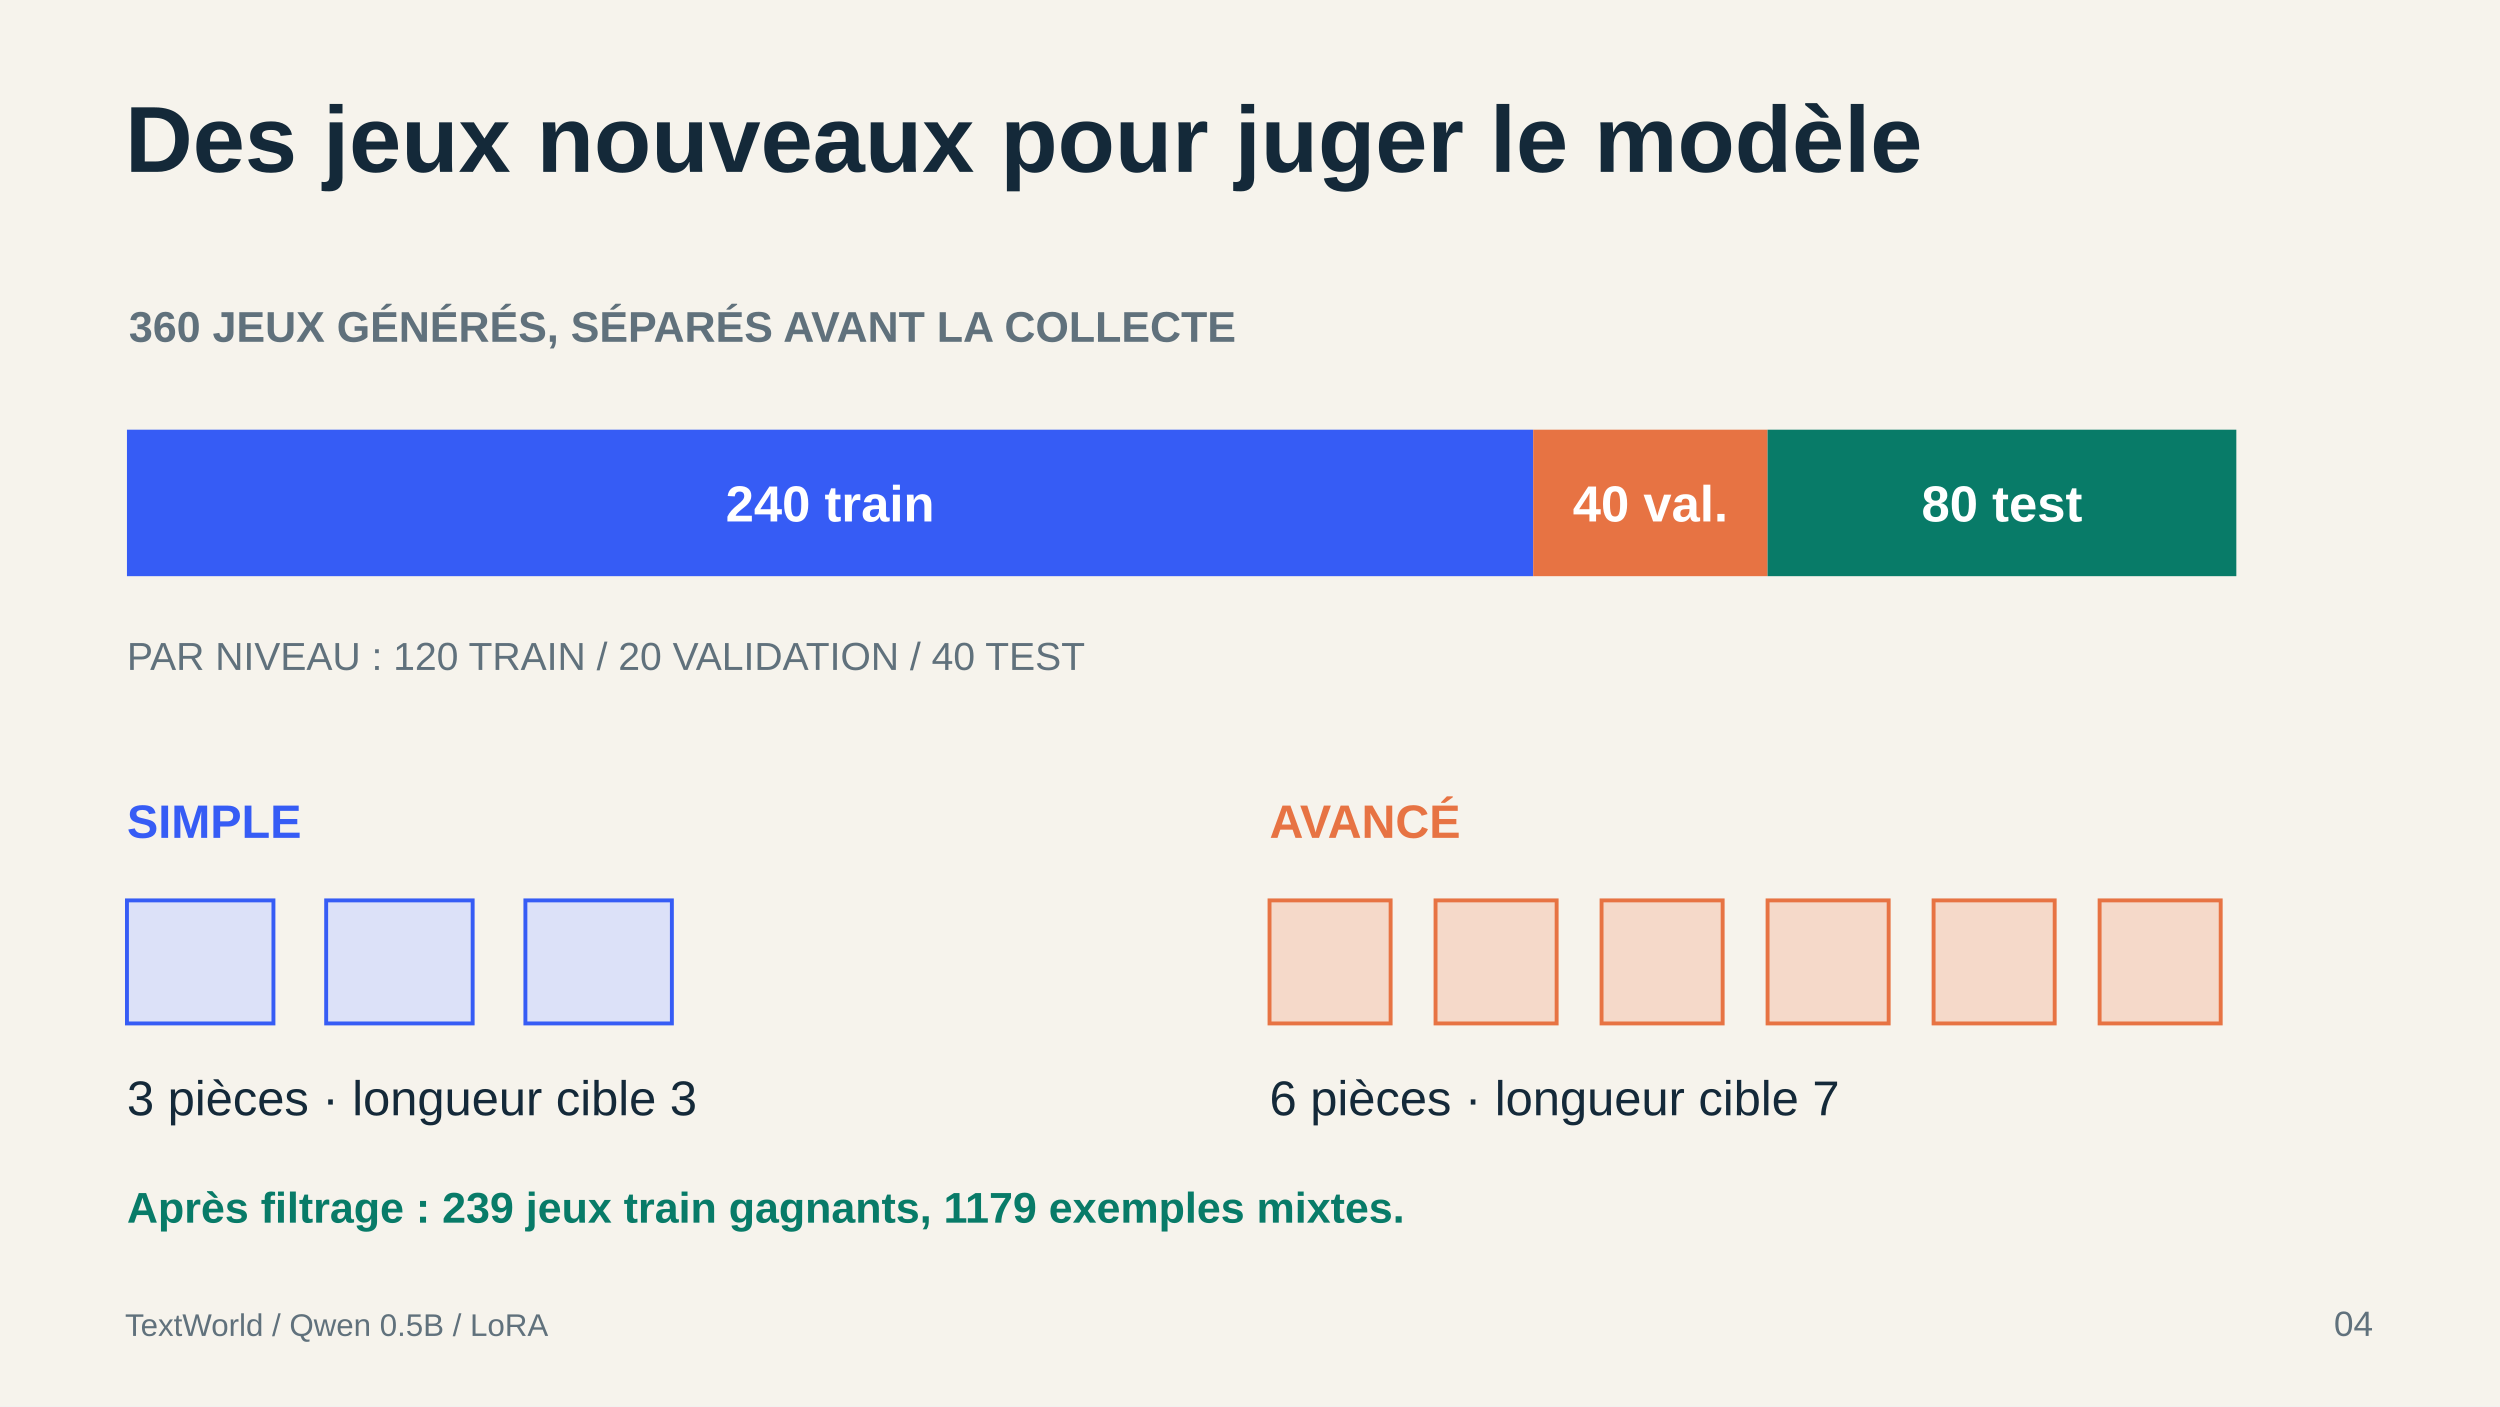
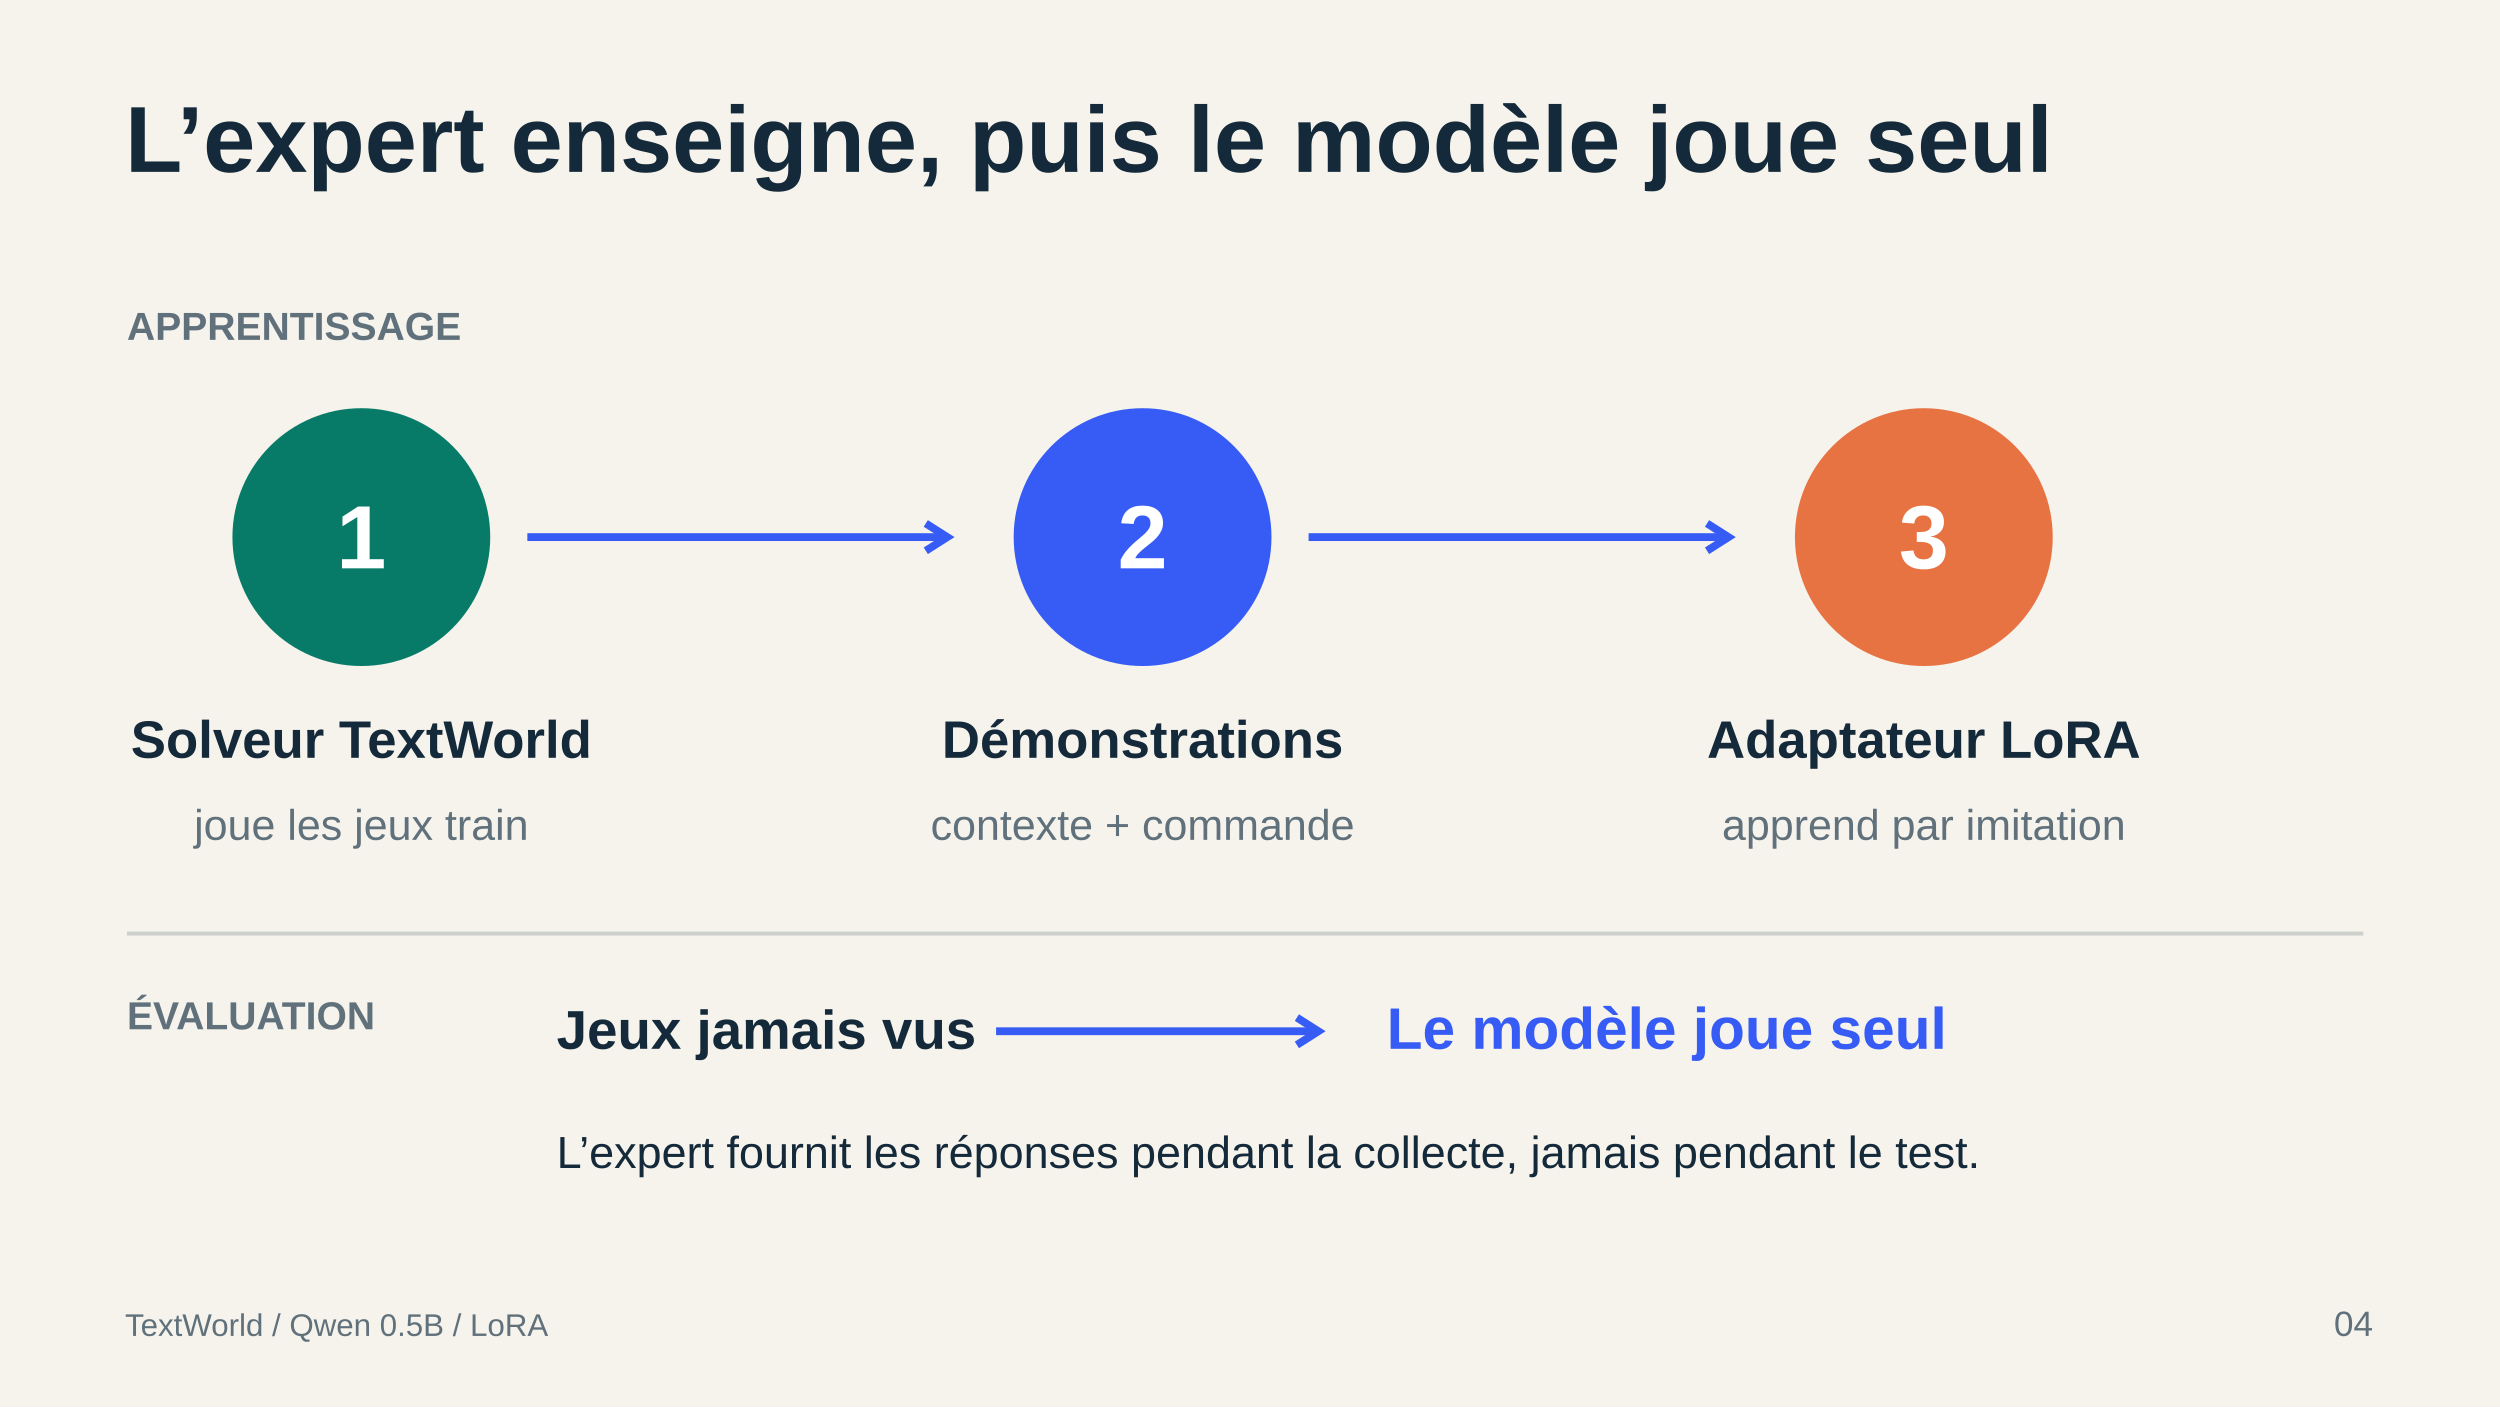
<svg xmlns="http://www.w3.org/2000/svg" width="1280" height="720" viewBox="0 0 1280 720">
  <rect width="1280" height="720" fill="#F6F3EC" />
-   <text x="64" y="88" fill="#142939" font-family="Arial, sans-serif" font-size="48" font-weight="700" text-anchor="start">Des jeux nouveaux pour juger le modèle</text>
+   <text x="64" y="88" fill="#142939" font-family="Arial, sans-serif" font-size="48" font-weight="700" text-anchor="start">L’expert enseigne, puis le modèle joue seul</text>
  <text x="64" y="684" fill="#60717C" font-family="Arial, sans-serif" font-size="16" font-weight="400" text-anchor="start">TextWorld / Qwen 0.5B / LoRA</text>
  <text x="1215" y="684" fill="#60717C" font-family="Arial, sans-serif" font-size="18" font-weight="400" text-anchor="end">04</text>
-   <text x="66" y="175" fill="#60717C" font-family="Arial, sans-serif" font-size="22" font-weight="700" text-anchor="start">360 JEUX GÉNÉRÉS, SÉPARÉS AVANT LA COLLECTE</text>
-   <rect x="65" y="220" width="720" height="75" rx="0" fill="#365CF5" stroke="none" stroke-width="2" />
-   <text x="425.0" y="267" fill="white" font-family="Arial, sans-serif" font-size="26" font-weight="700" text-anchor="middle">240 train</text>
-   <rect x="785" y="220" width="120" height="75" rx="0" fill="#E77343" stroke="none" stroke-width="2" />
-   <text x="845.0" y="267" fill="white" font-family="Arial, sans-serif" font-size="26" font-weight="700" text-anchor="middle">40 val.</text>
-   <rect x="905" y="220" width="240" height="75" rx="0" fill="#087B68" stroke="none" stroke-width="2" />
-   <text x="1025.0" y="267" fill="white" font-family="Arial, sans-serif" font-size="26" font-weight="700" text-anchor="middle">80 test</text>
-   <text x="65" y="343" fill="#60717C" font-family="Arial, sans-serif" font-size="20" font-weight="400" text-anchor="start">PAR NIVEAU : 120 TRAIN / 20 VALIDATION / 40 TEST</text>
-   <text x="65" y="429" fill="#365CF5" font-family="Arial, sans-serif" font-size="24" font-weight="700" text-anchor="start">SIMPLE</text>
-   <text x="650" y="429" fill="#E77343" font-family="Arial, sans-serif" font-size="24" font-weight="700" text-anchor="start">AVANCÉ</text>
-   <rect x="65" y="461" width="75" height="63" rx="0" fill="#DCE1F8" stroke="#365CF5" stroke-width="2" />
-   <rect x="167" y="461" width="75" height="63" rx="0" fill="#DCE1F8" stroke="#365CF5" stroke-width="2" />
-   <rect x="269" y="461" width="75" height="63" rx="0" fill="#DCE1F8" stroke="#365CF5" stroke-width="2" />
-   <rect x="650" y="461" width="62" height="63" rx="0" fill="#F5D9C9" stroke="#E77343" stroke-width="2" />
-   <rect x="735" y="461" width="62" height="63" rx="0" fill="#F5D9C9" stroke="#E77343" stroke-width="2" />
-   <rect x="820" y="461" width="62" height="63" rx="0" fill="#F5D9C9" stroke="#E77343" stroke-width="2" />
-   <rect x="905" y="461" width="62" height="63" rx="0" fill="#F5D9C9" stroke="#E77343" stroke-width="2" />
-   <rect x="990" y="461" width="62" height="63" rx="0" fill="#F5D9C9" stroke="#E77343" stroke-width="2" />
-   <rect x="1075" y="461" width="62" height="63" rx="0" fill="#F5D9C9" stroke="#E77343" stroke-width="2" />
-   <text x="65" y="571" fill="#142939" font-family="Arial, sans-serif" font-size="25" font-weight="400" text-anchor="start">3 pièces · longueur cible 3</text>
-   <text x="650" y="571" fill="#142939" font-family="Arial, sans-serif" font-size="25" font-weight="400" text-anchor="start">6 pièces · longueur cible 7</text>
-   <text x="65" y="626" fill="#087B68" font-family="Arial, sans-serif" font-size="22" font-weight="600" text-anchor="start">Après filtrage : 239 jeux train gagnants, 1179 exemples mixtes.</text>
+   <text x="65" y="174" fill="#60717C" font-family="Arial, sans-serif" font-size="20" font-weight="700" text-anchor="start">APPRENTISSAGE</text>
+   <circle cx="185" cy="275" r="66" fill="#087B68" stroke="none" stroke-width="3" />
+   <text x="185" y="291" fill="white" font-family="Arial, sans-serif" font-size="46" font-weight="700" text-anchor="middle">1</text>
+   <text x="185" y="388" fill="#142939" font-family="Arial, sans-serif" font-size="27" font-weight="700" text-anchor="middle">Solveur TextWorld</text>
+   <text x="185" y="430" fill="#60717C" font-family="Arial, sans-serif" font-size="22" font-weight="400" text-anchor="middle">joue les jeux train</text>
+   <circle cx="585" cy="275" r="66" fill="#365CF5" stroke="none" stroke-width="3" />
+   <text x="585" y="291" fill="white" font-family="Arial, sans-serif" font-size="46" font-weight="700" text-anchor="middle">2</text>
+   <text x="585" y="388" fill="#142939" font-family="Arial, sans-serif" font-size="27" font-weight="700" text-anchor="middle">Démonstrations</text>
+   <text x="585" y="430" fill="#60717C" font-family="Arial, sans-serif" font-size="22" font-weight="400" text-anchor="middle">contexte + commande</text>
+   <circle cx="985" cy="275" r="66" fill="#E77343" stroke="none" stroke-width="3" />
+   <text x="985" y="291" fill="white" font-family="Arial, sans-serif" font-size="46" font-weight="700" text-anchor="middle">3</text>
+   <text x="985" y="388" fill="#142939" font-family="Arial, sans-serif" font-size="27" font-weight="700" text-anchor="middle">Adaptateur LoRA</text>
+   <text x="985" y="430" fill="#60717C" font-family="Arial, sans-serif" font-size="22" font-weight="400" text-anchor="middle">apprend par imitation</text>
+   <path d="M270,275 L485,275" fill="none" stroke="#365CF5" stroke-width="4" stroke-dasharray="" />
+   <polyline points="474,268 485,275 474,282" fill="none" stroke="#365CF5" stroke-width="4" />
+   <path d="M670,275 L885,275" fill="none" stroke="#365CF5" stroke-width="4" stroke-dasharray="" />
+   <polyline points="874,268 885,275 874,282" fill="none" stroke="#365CF5" stroke-width="4" />
+   <path d="M65,478 L1210,478" fill="none" stroke="#CBD0CB" stroke-width="2" stroke-dasharray="" />
+   <text x="65" y="527" fill="#60717C" font-family="Arial, sans-serif" font-size="20" font-weight="700" text-anchor="start">ÉVALUATION</text>
+   <text x="285" y="537" fill="#142939" font-family="Arial, sans-serif" font-size="28" font-weight="700" text-anchor="start">Jeux jamais vus</text>
+   <path d="M510,528 L675,528" fill="none" stroke="#365CF5" stroke-width="4" stroke-dasharray="" />
+   <polyline points="664,521 675,528 664,535" fill="none" stroke="#365CF5" stroke-width="4" />
+   <text x="710" y="537" fill="#365CF5" font-family="Arial, sans-serif" font-size="30" font-weight="700" text-anchor="start">Le modèle joue seul</text>
+   <text x="285" y="598" fill="#142939" font-family="Arial, sans-serif" font-size="23" font-weight="400" text-anchor="start">L’expert fournit les réponses pendant la collecte, jamais pendant le test.</text>
</svg>
